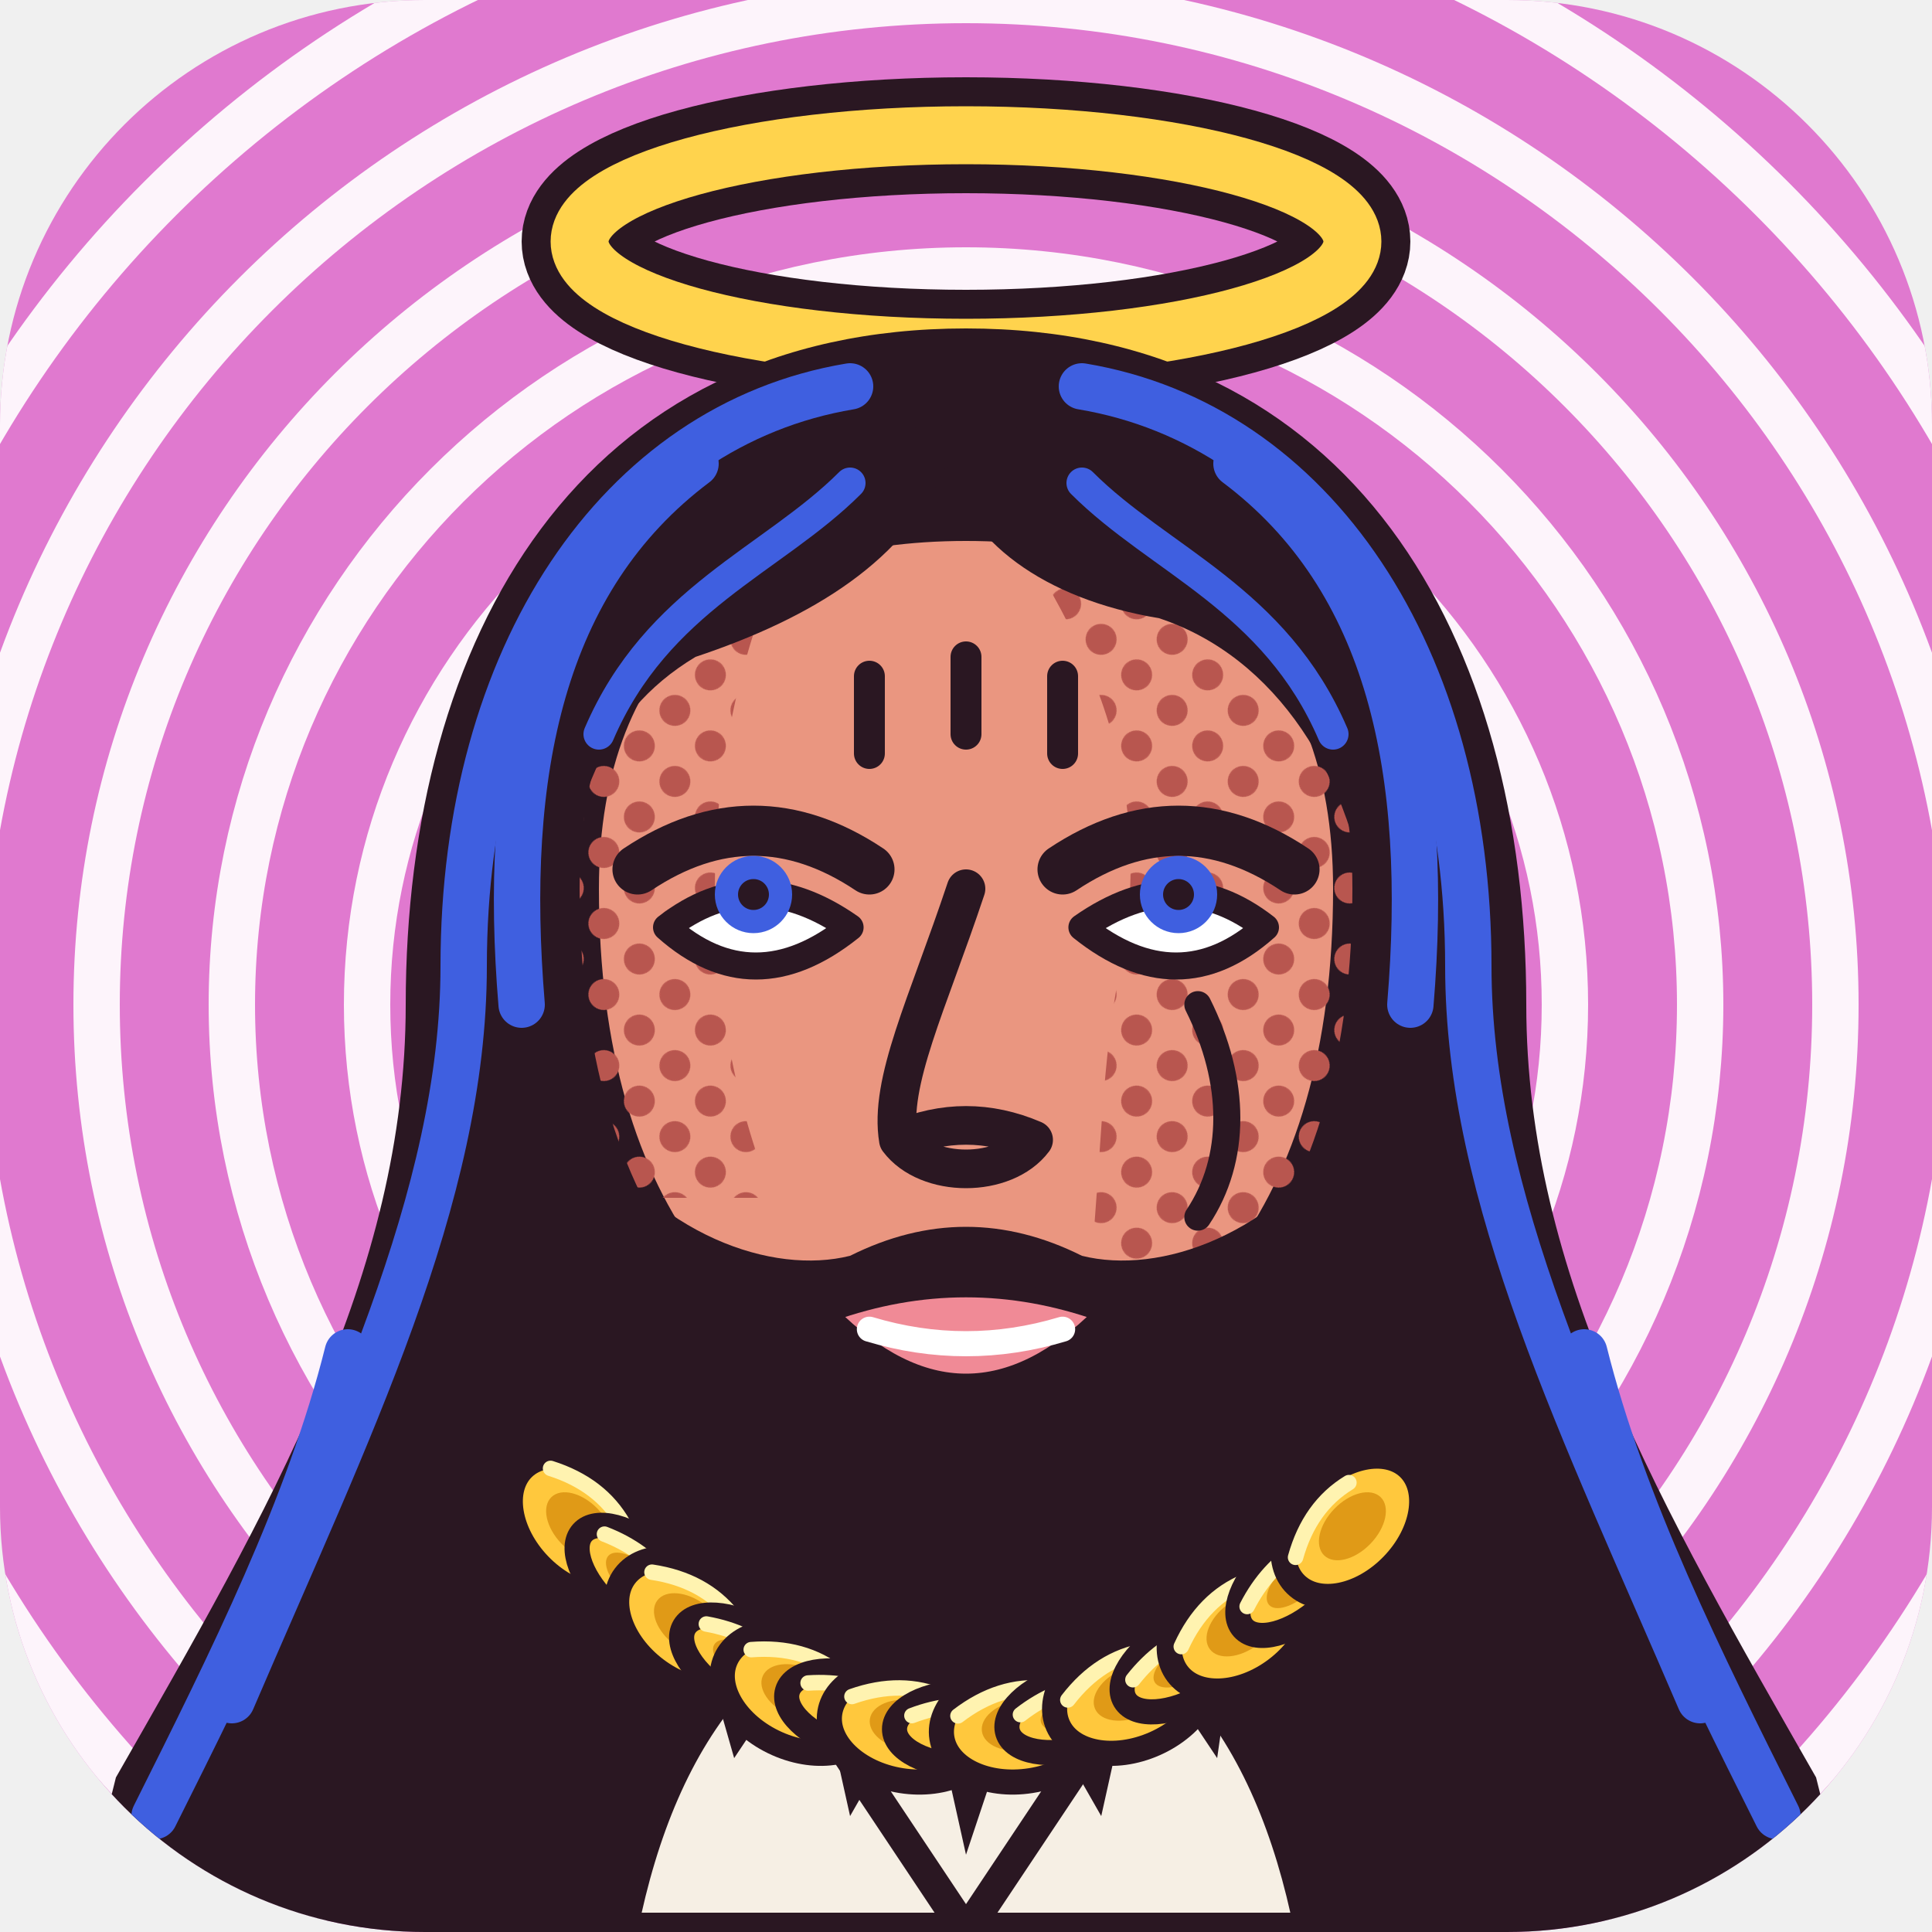
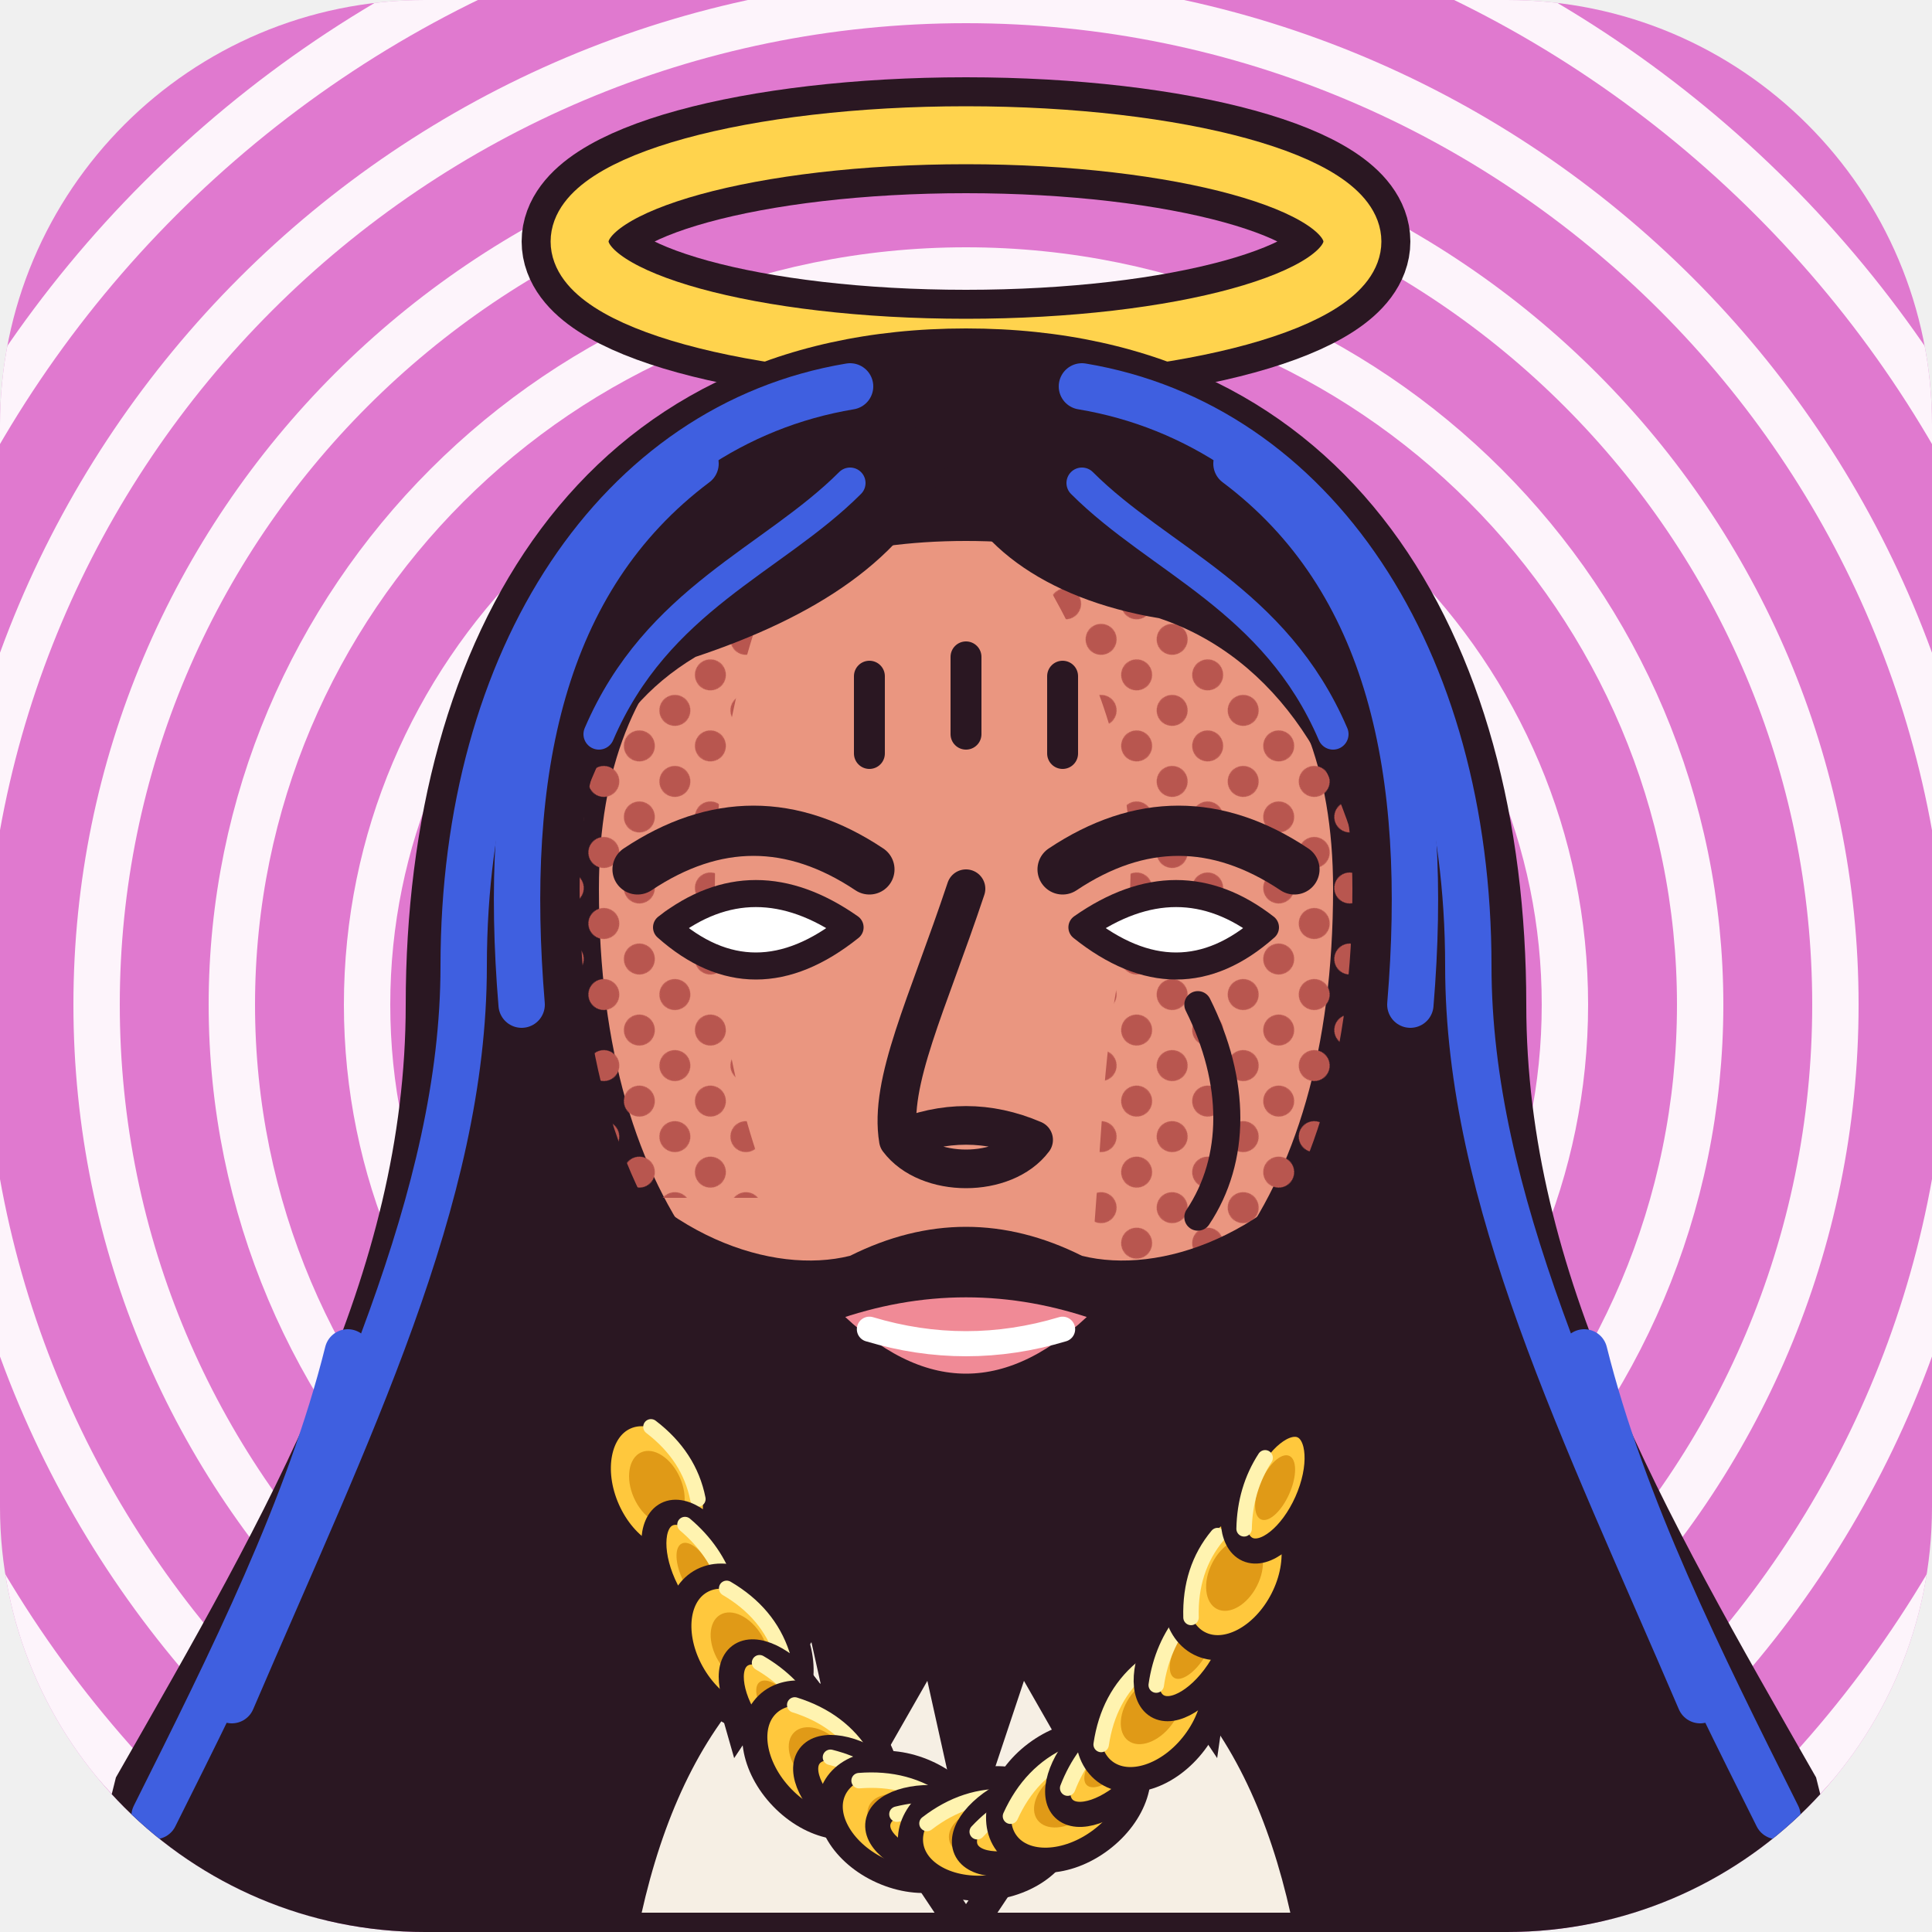
<svg xmlns="http://www.w3.org/2000/svg" viewBox="0 0 100 100">
  <clipPath id="r">
    <rect width="100" height="100" rx="22" />
  </clipPath>
  <g clip-path="url(#r)">
    <defs>
      <pattern id="dots" width="2.600" height="2.600" patternUnits="userSpaceOnUse" patternTransform="rotate(45)">
        <circle cx="1.300" cy="1.300" r="0.800" fill="#b8564f" />
      </pattern>
      <clipPath id="faceclip">
        <path d="M30 46 C30 33 38 27 50 27 C62 27 70 33 70 46 C70 63 62 72 50 74 C38 72 30 63 30 46 Z" />
      </clipPath>
    </defs>
    <rect width="100" height="100" fill="#e079cf" />
    <g fill="none" stroke="#fff" stroke-width="2.400" opacity="0.92">
      <circle cx="50" cy="52" r="10" />
      <circle cx="50" cy="52" r="17" />
      <circle cx="50" cy="52" r="24" />
      <circle cx="50" cy="52" r="31" />
      <circle cx="50" cy="52" r="38" />
      <circle cx="50" cy="52" r="45" />
      <circle cx="50" cy="52" r="52" />
      <circle cx="50" cy="52" r="59" />
      <circle cx="50" cy="52" r="66" />
      <circle cx="50" cy="52" r="73" />
      <circle cx="50" cy="52" r="80" />
      <circle cx="50" cy="52" r="87" />
      <circle cx="50" cy="52" r="94" />
    </g>
    <ellipse cx="50" cy="12.500" rx="20" ry="5.500" fill="none" stroke="#2a1722" stroke-width="6" />
    <ellipse cx="50" cy="12.500" rx="20" ry="5.500" fill="none" stroke="#ffd34d" stroke-width="3" />
    <path d="M26 100 C28 84 38 76 50 76 C62 76 72 84 74 100 Z" fill="#f6efe4" stroke="#2a1722" stroke-width="2" />
    <path d="M38 82 L50 100 L62 82" fill="none" stroke="#2a1722" stroke-width="1.600" stroke-linejoin="round" />
    <path d="M50 17 C30 17 21 33 21 52 C21 66 14 78 6 92 L4 100 L33 100 C35 90 40 83 50 82 C60 83 65 90 67 100 L96 100 L94 92 C86 78 79 66 79 52 C79 33 70 17 50 17 Z" fill="#2a1722" />
    <g fill="none" stroke="#3f5fe0" stroke-width="2.400" stroke-linecap="round">
      <path d="M44 20 C32 22 24 34 24 50 C24 62 18 74 12 88" />
      <path d="M56 20 C68 22 76 34 76 50 C76 62 82 74 88 88" />
      <path d="M36 24 C28 30 26 40 27 52" />
      <path d="M64 24 C72 30 74 40 73 52" />
      <path d="M18 70 C16 78 12 86 8 94" />
      <path d="M82 70 C84 78 88 86 92 94" />
    </g>
    <path d="M30 46 C30 33 38 27 50 27 C62 27 70 33 70 46 C70 63 62 72 50 74 C38 72 30 63 30 46 Z" fill="#ea9680" stroke="#2a1722" stroke-width="2" />
    <g clip-path="url(#faceclip)">
      <path d="M50 24 L74 24 L74 80 L52 80 C58 70 56 60 58 50 C60 40 56 32 50 24 Z" fill="url(#dots)" />
      <path d="M30 30 L40 30 C36 40 36 52 40 62 L30 62 Z" fill="url(#dots)" />
    </g>
    <path d="M29 48 C26 30 38 22 50 22 C62 22 74 30 71 48 C70 40 66 34 60 32 C54 31 50 28 49 24 C47 29 42 32 36 34 C31 37 29.500 42 29 48 Z" fill="#2a1722" />
    <path d="M44 25 C40 29 34 31 31 38 M56 25 C60 29 66 31 69 38" fill="none" stroke="#3f5fe0" stroke-width="1.600" stroke-linecap="round" />
    <path d="M33 45 Q39 41 45 45" fill="none" stroke="#2a1722" stroke-width="2.600" stroke-linecap="round" />
    <path d="M55 45 Q61 41 67 45" fill="none" stroke="#2a1722" stroke-width="2.600" stroke-linecap="round" />
    <path d="M34.500 48 Q39 44.500 44 48 Q39 52 34.500 48 Z" fill="#fff" stroke="#2a1722" stroke-width="1.400" stroke-linejoin="round" />
    <path d="M56 48 Q61 44.500 65.500 48 Q61 52 56 48 Z" fill="#fff" stroke="#2a1722" stroke-width="1.400" stroke-linejoin="round" />
-     <circle cx="39" cy="46.300" r="2" fill="#3f5fe0" />
-     <circle cx="61" cy="46.300" r="2" fill="#3f5fe0" />
-     <circle cx="39" cy="46.300" r="0.800" fill="#2a1722" />
-     <circle cx="61" cy="46.300" r="0.800" fill="#2a1722" />
    <path d="M50 46 C48 52 46 56 46.500 59 C48 61 52 61 53.500 59 M46.500 59 Q50 57.500 53.500 59" fill="none" stroke="#2a1722" stroke-width="2" stroke-linecap="round" stroke-linejoin="round" />
    <path d="M30 58 C28 72 32 80 36 84 L38 91 L42 85 L44 94 L48 87 L50 96 L53 87 L57 94 L59 85 L63 91 L64 84 C68 80 72 72 70 58 C66 64 60 66 56 65 Q50 62 44 65 C40 66 34 64 30 58 Z" fill="#2a1722" />
    <path d="M43 68 Q50 65.500 57 68 Q50 75 43 68 Z" fill="#f08a96" stroke="#2a1722" stroke-width="0.8" />
    <path d="M45 68.800 Q50 70.300 55 68.800" fill="none" stroke="#fff" stroke-width="1.300" stroke-linecap="round" />
    <g stroke="#2a1722" stroke-width="1.600" stroke-linecap="round">
      <path d="M45 35 V39" />
      <path d="M50 34 V38" />
      <path d="M55 35 V39" />
    </g>
    <path d="M62 52 C64 56 64 60 62 63" fill="none" stroke="#2a1722" stroke-width="1.400" stroke-linecap="round" />
-     <path d="M30 79 Q50 100 70 79" fill="none" stroke="#2a1722" stroke-width="4.600" stroke-linecap="round" />
-     <g transform="translate(30.0 79.0) rotate(46)">
-       <ellipse rx="4.2" ry="2.9" fill="#ffc83d" stroke="#2a1722" stroke-width="1.300" />
-       <ellipse rx="2.1" ry="1.3" fill="#e09a17" />
-       <path d="M-3.2 -1.0 Q-0.8 -2.3 1.5 -1.7" fill="none" stroke="#fff3b0" stroke-width="0.8" stroke-linecap="round" />
+     <path d="M34 77 Q50 113 66 77" fill="none" stroke="#2a1722" stroke-width="4.600" stroke-linecap="round" />
+     <g transform="translate(34.0 77.0) rotate(66)">
+       <ellipse rx="4.0" ry="2.8" fill="#ffc83d" stroke="#2a1722" stroke-width="1.300" />
+       <ellipse rx="2.0" ry="1.3" fill="#e09a17" />
+       <path d="M-3.0 -1.0 Q-0.8 -2.2 1.4 -1.7" fill="none" stroke="#fff3b0" stroke-width="0.8" stroke-linecap="round" />
    </g>
-     <g transform="translate(32.9 81.8) rotate(42)">
-       <ellipse rx="3.7" ry="1.9" fill="#ffc83d" stroke="#2a1722" stroke-width="1.300" />
-       <ellipse rx="1.9" ry="0.9" fill="#e09a17" />
-       <path d="M-2.8 -0.7 Q-0.7 -1.5 1.3 -1.1" fill="none" stroke="#fff3b0" stroke-width="0.8" stroke-linecap="round" />
+     <g transform="translate(36.1 81.5) rotate(63)">
+       <ellipse rx="3.5" ry="1.8" fill="#ffc83d" stroke="#2a1722" stroke-width="1.300" />
+       <ellipse rx="1.8" ry="0.8" fill="#e09a17" />
+       <path d="M-2.6 -0.6 Q-0.7 -1.4 1.2 -1.1" fill="none" stroke="#fff3b0" stroke-width="0.8" stroke-linecap="round" />
    </g>
-     <g transform="translate(35.7 84.1) rotate(37)">
-       <ellipse rx="4.2" ry="2.9" fill="#ffc83d" stroke="#2a1722" stroke-width="1.300" />
-       <ellipse rx="2.1" ry="1.3" fill="#e09a17" />
-       <path d="M-3.2 -1.0 Q-0.8 -2.3 1.5 -1.7" fill="none" stroke="#fff3b0" stroke-width="0.8" stroke-linecap="round" />
+     <g transform="translate(38.3 85.3) rotate(59)">
+       <ellipse rx="4.0" ry="2.8" fill="#ffc83d" stroke="#2a1722" stroke-width="1.300" />
+       <ellipse rx="2.0" ry="1.3" fill="#e09a17" />
+       <path d="M-3.0 -1.0 Q-0.8 -2.2 1.4 -1.7" fill="none" stroke="#fff3b0" stroke-width="0.8" stroke-linecap="round" />
    </g>
-     <g transform="translate(38.6 86.1) rotate(31)">
-       <ellipse rx="3.7" ry="1.9" fill="#ffc83d" stroke="#2a1722" stroke-width="1.300" />
-       <ellipse rx="1.9" ry="0.9" fill="#e09a17" />
-       <path d="M-2.8 -0.7 Q-0.7 -1.5 1.3 -1.1" fill="none" stroke="#fff3b0" stroke-width="0.8" stroke-linecap="round" />
+     <g transform="translate(40.4 88.5) rotate(53)">
+       <ellipse rx="3.5" ry="1.8" fill="#ffc83d" stroke="#2a1722" stroke-width="1.300" />
+       <ellipse rx="1.8" ry="0.8" fill="#e09a17" />
+       <path d="M-2.6 -0.6 Q-0.7 -1.4 1.2 -1.1" fill="none" stroke="#fff3b0" stroke-width="0.8" stroke-linecap="round" />
    </g>
-     <g transform="translate(41.4 87.6) rotate(24)">
-       <ellipse rx="4.2" ry="2.9" fill="#ffc83d" stroke="#2a1722" stroke-width="1.300" />
-       <ellipse rx="2.1" ry="1.3" fill="#e09a17" />
-       <path d="M-3.2 -1.0 Q-0.8 -2.3 1.5 -1.7" fill="none" stroke="#fff3b0" stroke-width="0.8" stroke-linecap="round" />
+     <g transform="translate(42.5 91.1) rotate(46)">
+       <ellipse rx="4.0" ry="2.8" fill="#ffc83d" stroke="#2a1722" stroke-width="1.300" />
+       <ellipse rx="2.0" ry="1.3" fill="#e09a17" />
+       <path d="M-3.0 -1.0 Q-0.8 -2.2 1.4 -1.7" fill="none" stroke="#fff3b0" stroke-width="0.8" stroke-linecap="round" />
    </g>
-     <g transform="translate(44.3 88.6) rotate(17)">
-       <ellipse rx="3.7" ry="1.9" fill="#ffc83d" stroke="#2a1722" stroke-width="1.300" />
-       <ellipse rx="1.9" ry="0.9" fill="#e09a17" />
-       <path d="M-2.8 -0.7 Q-0.7 -1.5 1.3 -1.1" fill="none" stroke="#fff3b0" stroke-width="0.8" stroke-linecap="round" />
+     <g transform="translate(44.7 93.0) rotate(37)">
+       <ellipse rx="3.5" ry="1.8" fill="#ffc83d" stroke="#2a1722" stroke-width="1.300" />
+       <ellipse rx="1.8" ry="0.8" fill="#e09a17" />
+       <path d="M-2.6 -0.6 Q-0.7 -1.4 1.2 -1.1" fill="none" stroke="#fff3b0" stroke-width="0.8" stroke-linecap="round" />
    </g>
-     <g transform="translate(47.1 89.3) rotate(9)">
-       <ellipse rx="4.2" ry="2.9" fill="#ffc83d" stroke="#2a1722" stroke-width="1.300" />
-       <ellipse rx="2.1" ry="1.3" fill="#e09a17" />
-       <path d="M-3.2 -1.0 Q-0.8 -2.3 1.5 -1.7" fill="none" stroke="#fff3b0" stroke-width="0.8" stroke-linecap="round" />
+     <g transform="translate(46.8 94.3) rotate(24)">
+       <ellipse rx="4.0" ry="2.8" fill="#ffc83d" stroke="#2a1722" stroke-width="1.300" />
+       <ellipse rx="2.0" ry="1.3" fill="#e09a17" />
+       <path d="M-3.0 -1.0 Q-0.8 -2.2 1.4 -1.7" fill="none" stroke="#fff3b0" stroke-width="0.8" stroke-linecap="round" />
    </g>
-     <g transform="translate(50.0 89.5) rotate(0)">
-       <ellipse rx="3.7" ry="1.9" fill="#ffc83d" stroke="#2a1722" stroke-width="1.300" />
-       <ellipse rx="1.9" ry="0.9" fill="#e09a17" />
-       <path d="M-2.8 -0.7 Q-0.7 -1.5 1.3 -1.1" fill="none" stroke="#fff3b0" stroke-width="0.8" stroke-linecap="round" />
+     <g transform="translate(48.9 94.9) rotate(9)">
+       <ellipse rx="3.5" ry="1.8" fill="#ffc83d" stroke="#2a1722" stroke-width="1.300" />
+       <ellipse rx="1.8" ry="0.8" fill="#e09a17" />
+       <path d="M-2.6 -0.6 Q-0.7 -1.4 1.2 -1.1" fill="none" stroke="#fff3b0" stroke-width="0.8" stroke-linecap="round" />
    </g>
-     <g transform="translate(52.9 89.3) rotate(-9)">
-       <ellipse rx="4.2" ry="2.9" fill="#ffc83d" stroke="#2a1722" stroke-width="1.300" />
-       <ellipse rx="2.1" ry="1.3" fill="#e09a17" />
-       <path d="M-3.2 -1.0 Q-0.8 -2.3 1.5 -1.7" fill="none" stroke="#fff3b0" stroke-width="0.8" stroke-linecap="round" />
+     <g transform="translate(51.1 94.9) rotate(-9)">
+       <ellipse rx="4.0" ry="2.8" fill="#ffc83d" stroke="#2a1722" stroke-width="1.300" />
+       <ellipse rx="2.0" ry="1.3" fill="#e09a17" />
+       <path d="M-3.0 -1.0 Q-0.8 -2.2 1.4 -1.7" fill="none" stroke="#fff3b0" stroke-width="0.8" stroke-linecap="round" />
    </g>
-     <g transform="translate(55.7 88.6) rotate(-17)">
-       <ellipse rx="3.7" ry="1.9" fill="#ffc83d" stroke="#2a1722" stroke-width="1.300" />
-       <ellipse rx="1.9" ry="0.9" fill="#e09a17" />
-       <path d="M-2.8 -0.7 Q-0.7 -1.5 1.3 -1.1" fill="none" stroke="#fff3b0" stroke-width="0.8" stroke-linecap="round" />
+     <g transform="translate(53.2 94.3) rotate(-24)">
+       <ellipse rx="3.5" ry="1.8" fill="#ffc83d" stroke="#2a1722" stroke-width="1.300" />
+       <ellipse rx="1.8" ry="0.8" fill="#e09a17" />
+       <path d="M-2.6 -0.6 Q-0.7 -1.4 1.2 -1.1" fill="none" stroke="#fff3b0" stroke-width="0.8" stroke-linecap="round" />
    </g>
-     <g transform="translate(58.6 87.6) rotate(-24)">
-       <ellipse rx="4.2" ry="2.9" fill="#ffc83d" stroke="#2a1722" stroke-width="1.300" />
-       <ellipse rx="2.1" ry="1.3" fill="#e09a17" />
-       <path d="M-3.2 -1.0 Q-0.8 -2.3 1.5 -1.7" fill="none" stroke="#fff3b0" stroke-width="0.8" stroke-linecap="round" />
+     <g transform="translate(55.3 93.0) rotate(-37)">
+       <ellipse rx="4.0" ry="2.8" fill="#ffc83d" stroke="#2a1722" stroke-width="1.300" />
+       <ellipse rx="2.0" ry="1.3" fill="#e09a17" />
+       <path d="M-3.0 -1.0 Q-0.8 -2.2 1.4 -1.7" fill="none" stroke="#fff3b0" stroke-width="0.8" stroke-linecap="round" />
    </g>
-     <g transform="translate(61.4 86.1) rotate(-31)">
-       <ellipse rx="3.7" ry="1.9" fill="#ffc83d" stroke="#2a1722" stroke-width="1.300" />
-       <ellipse rx="1.9" ry="0.9" fill="#e09a17" />
-       <path d="M-2.8 -0.7 Q-0.7 -1.5 1.3 -1.1" fill="none" stroke="#fff3b0" stroke-width="0.8" stroke-linecap="round" />
+     <g transform="translate(57.5 91.1) rotate(-46)">
+       <ellipse rx="3.5" ry="1.8" fill="#ffc83d" stroke="#2a1722" stroke-width="1.300" />
+       <ellipse rx="1.8" ry="0.8" fill="#e09a17" />
+       <path d="M-2.6 -0.6 Q-0.7 -1.4 1.2 -1.1" fill="none" stroke="#fff3b0" stroke-width="0.8" stroke-linecap="round" />
    </g>
-     <g transform="translate(64.3 84.1) rotate(-37)">
-       <ellipse rx="4.2" ry="2.9" fill="#ffc83d" stroke="#2a1722" stroke-width="1.300" />
-       <ellipse rx="2.1" ry="1.3" fill="#e09a17" />
-       <path d="M-3.2 -1.0 Q-0.8 -2.3 1.5 -1.7" fill="none" stroke="#fff3b0" stroke-width="0.8" stroke-linecap="round" />
+     <g transform="translate(59.6 88.5) rotate(-53)">
+       <ellipse rx="4.0" ry="2.8" fill="#ffc83d" stroke="#2a1722" stroke-width="1.300" />
+       <ellipse rx="2.0" ry="1.3" fill="#e09a17" />
+       <path d="M-3.0 -1.0 Q-0.8 -2.2 1.4 -1.7" fill="none" stroke="#fff3b0" stroke-width="0.8" stroke-linecap="round" />
    </g>
-     <g transform="translate(67.1 81.8) rotate(-42)">
-       <ellipse rx="3.7" ry="1.9" fill="#ffc83d" stroke="#2a1722" stroke-width="1.300" />
-       <ellipse rx="1.9" ry="0.9" fill="#e09a17" />
-       <path d="M-2.8 -0.7 Q-0.7 -1.5 1.3 -1.1" fill="none" stroke="#fff3b0" stroke-width="0.8" stroke-linecap="round" />
+     <g transform="translate(61.7 85.3) rotate(-59)">
+       <ellipse rx="3.5" ry="1.8" fill="#ffc83d" stroke="#2a1722" stroke-width="1.300" />
+       <ellipse rx="1.8" ry="0.8" fill="#e09a17" />
+       <path d="M-2.6 -0.6 Q-0.7 -1.4 1.2 -1.1" fill="none" stroke="#fff3b0" stroke-width="0.8" stroke-linecap="round" />
    </g>
-     <g transform="translate(70.0 79.0) rotate(-46)">
-       <ellipse rx="4.2" ry="2.9" fill="#ffc83d" stroke="#2a1722" stroke-width="1.300" />
-       <ellipse rx="2.1" ry="1.3" fill="#e09a17" />
-       <path d="M-3.2 -1.0 Q-0.8 -2.3 1.5 -1.7" fill="none" stroke="#fff3b0" stroke-width="0.8" stroke-linecap="round" />
+     <g transform="translate(63.9 81.5) rotate(-63)">
+       <ellipse rx="4.0" ry="2.8" fill="#ffc83d" stroke="#2a1722" stroke-width="1.300" />
+       <ellipse rx="2.0" ry="1.3" fill="#e09a17" />
+       <path d="M-3.0 -1.0 Q-0.8 -2.2 1.4 -1.7" fill="none" stroke="#fff3b0" stroke-width="0.8" stroke-linecap="round" />
+     </g>
+     <g transform="translate(66.0 77.0) rotate(-66)">
+       <ellipse rx="3.5" ry="1.8" fill="#ffc83d" stroke="#2a1722" stroke-width="1.300" />
+       <ellipse rx="1.8" ry="0.8" fill="#e09a17" />
+       <path d="M-2.6 -0.6 Q-0.7 -1.4 1.2 -1.1" fill="none" stroke="#fff3b0" stroke-width="0.8" stroke-linecap="round" />
    </g>
  </g>
</svg>
